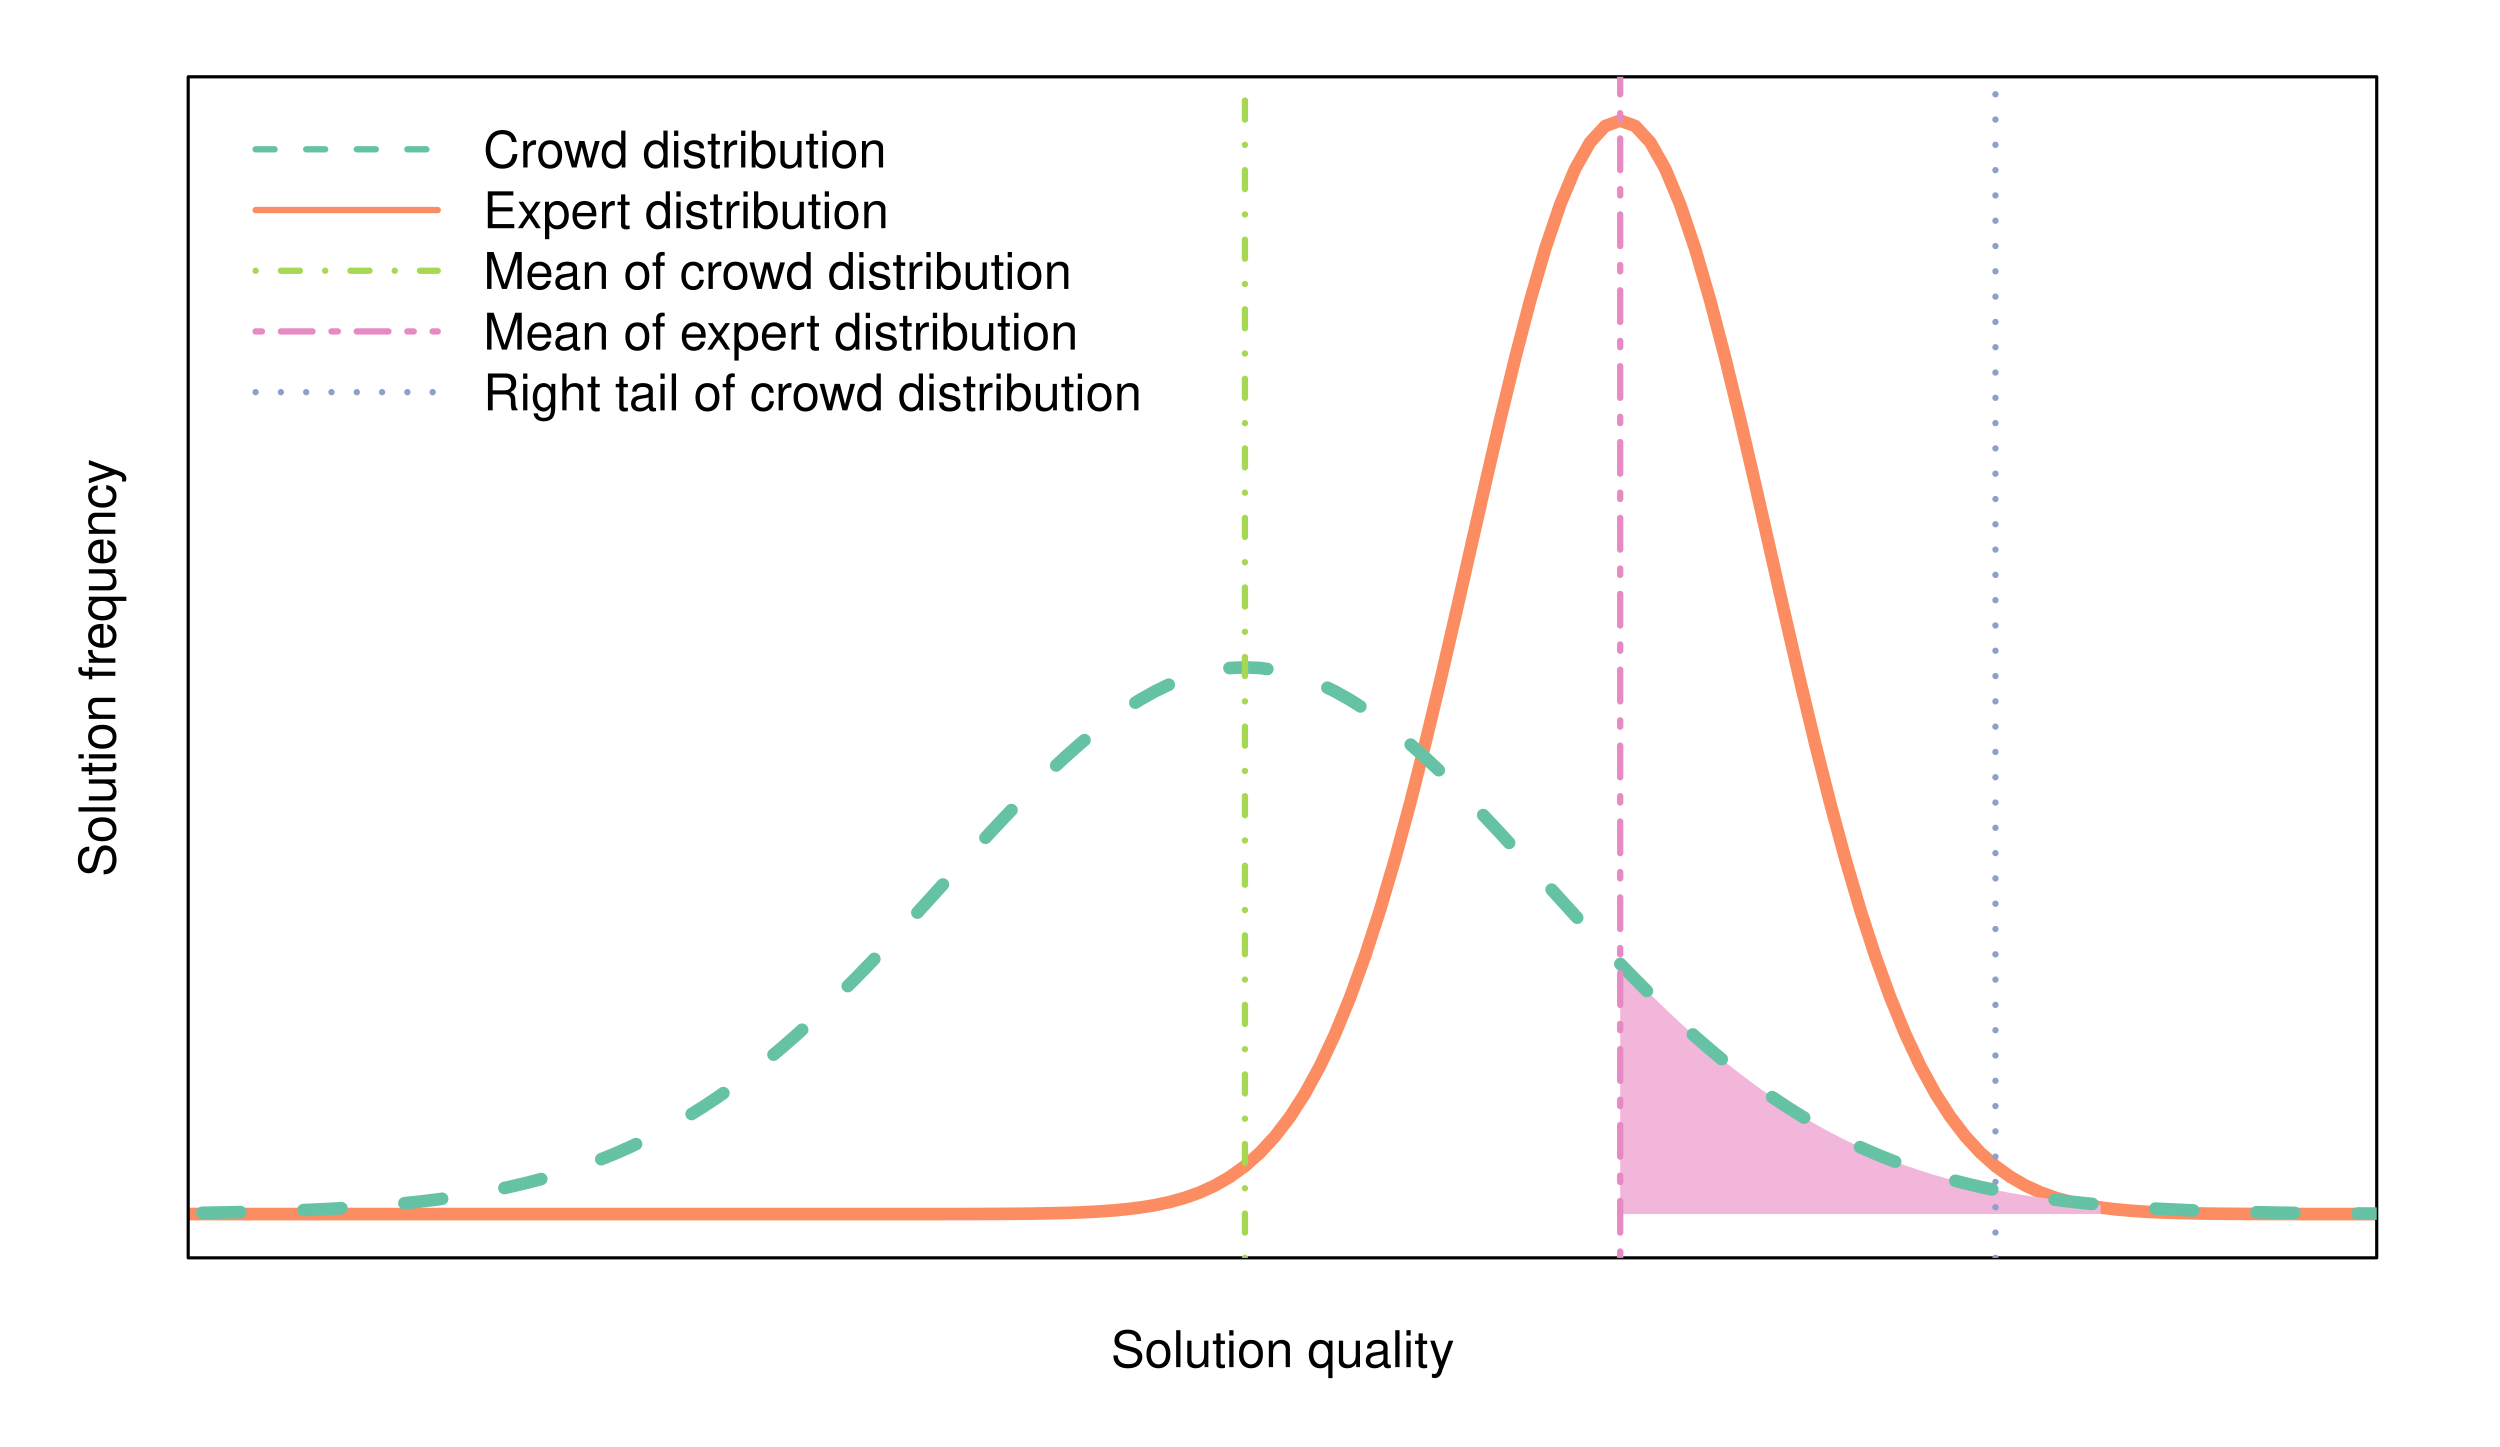
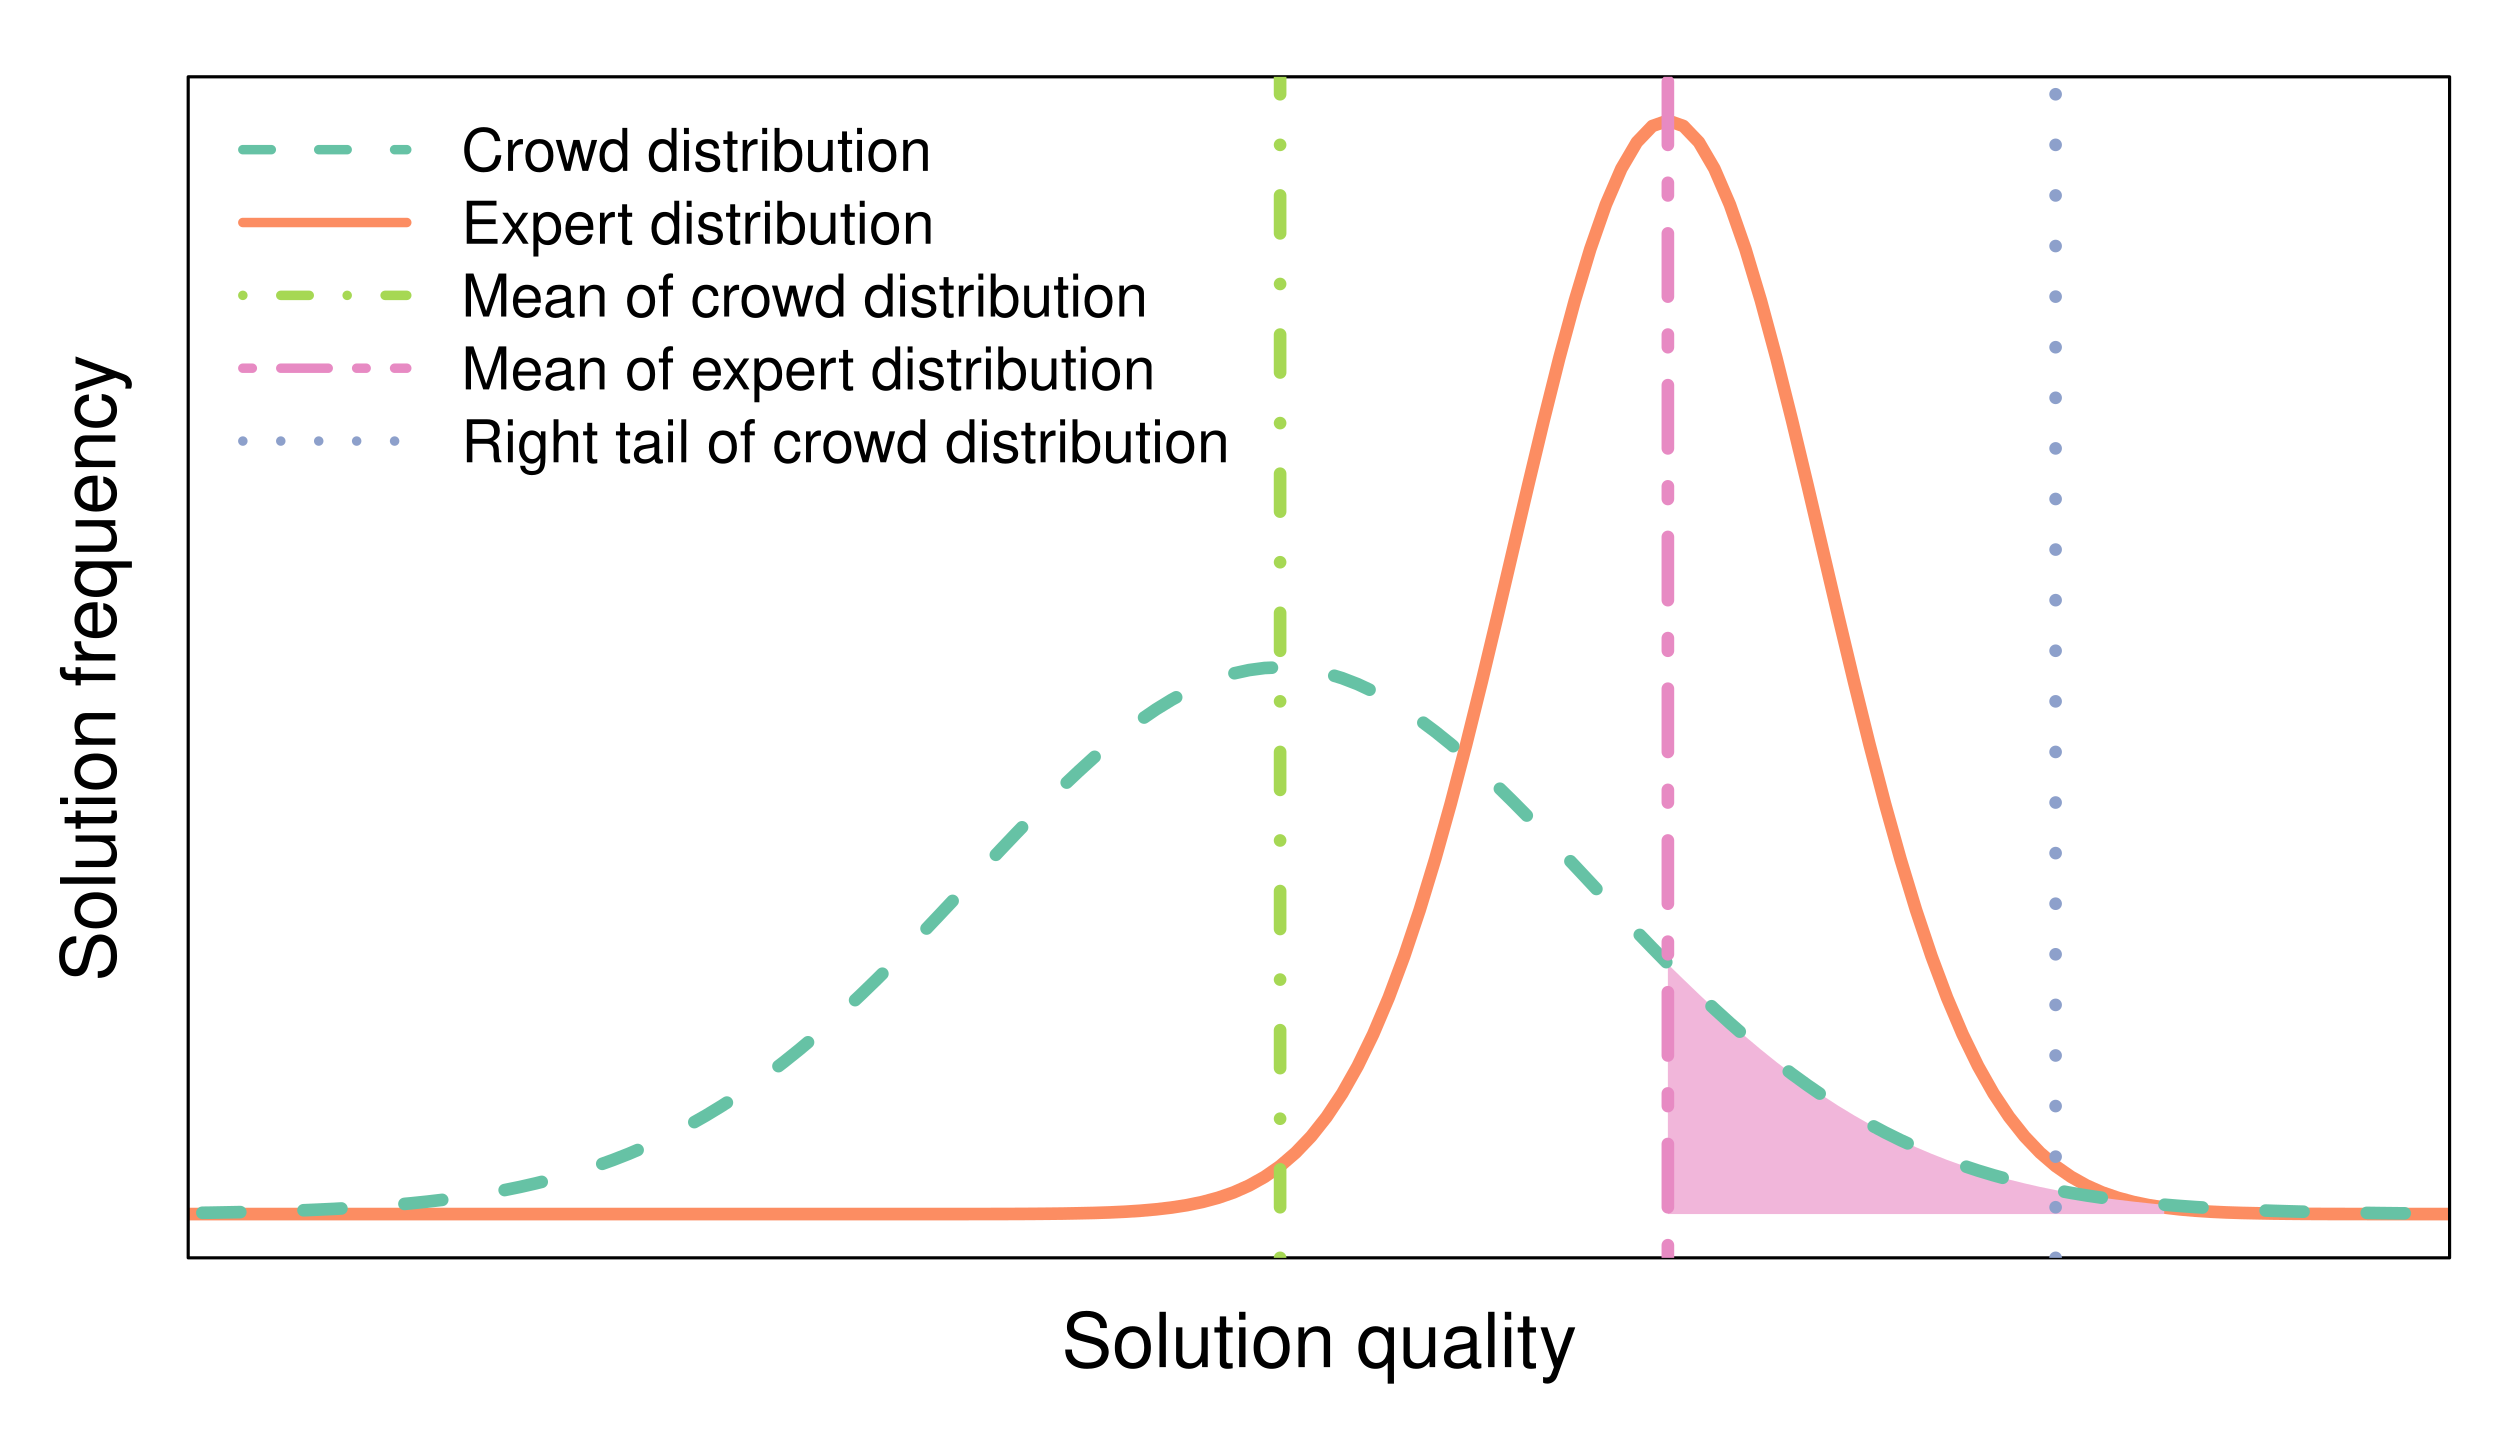
- <svg xmlns="http://www.w3.org/2000/svg" version="1.1" id="svg206" xml:space="preserve" width="790.667" height="457.333" viewBox="0 0 790.667 457.333">
-   <defs id="defs210">
-     <clipPath clipPathUnits="userSpaceOnUse" id="clipPath224">
-       <path d="M 44.64,44.64 H 563.76 V 324.78 H 44.64 Z" id="path222" />
+ <svg xmlns="http://www.w3.org/2000/svg" version="1.1" id="svg160" xml:space="preserve" width="790.667" height="457.333" viewBox="0 0 790.667 457.333">
+   <defs id="defs164">
+     <clipPath clipPathUnits="userSpaceOnUse" id="clipPath178">
+       <path d="m 44.64,44.64 h 536.4 V 324.78 H 44.64 Z" id="path176" />
    </clipPath>
-     <clipPath clipPathUnits="userSpaceOnUse" id="clipPath250">
-       <path d="M 44.64,44.64 H 563.76 V 324.78 H 44.64 Z" id="path248" />
+     <clipPath clipPathUnits="userSpaceOnUse" id="clipPath204">
+       <path d="m 44.64,44.64 h 536.4 V 324.78 H 44.64 Z" id="path202" />
    </clipPath>
  </defs>
-   <g id="g214" transform="matrix(1.333333,0,0,-1.333333,0,457.3333)">
-     <g id="g216" />
-     <g id="g218">
-       <g id="g220" clip-path="url(#clipPath224)">
-         <path d="m 0,55.02 h 3.34 3.56 3.56 3.56 3.56 3.56 3.56 3.56 3.56 3.56 3.56 3.56 3.56 3.56 3.57 3.56 3.56 3.56 3.56 3.56 3.56 3.56 3.56 3.56 3.56 3.56 3.56 3.56 3.56 3.56 3.56 3.56 3.56 3.56 3.57 3.56 3.56 3.56 3.56 3.56 3.56 3.56 3.56 3.56 3.56 3.56 3.56 3.56 3.56 3.56 3.56 3.56 3.56 3.56 3.56 3.57 3.56 3.56 3.56 3.56 3.56 3.56 l 3.56,0.01 h 3.56 l 3.56,0.01 3.56,0.01 3.56,0.02 3.56,0.03 3.56,0.04 3.56,0.07 3.56,0.08 3.56,0.12 3.56,0.17 3.56,0.24 3.56,0.32 3.57,0.43 3.56,0.57 3.56,0.76 3.56,0.99 3.56,1.27 3.56,1.63 3.56,2.06 3.56,2.56 3.56,3.17 3.56,3.85 3.56,4.65 3.56,5.53 3.56,6.51 3.56,7.56 3.56,8.67 3.56,9.82 3.56,10.97 3.56,12.09 3.56,13.14 3.56,14.07 3.57,14.83 3.56,15.39 3.56,15.68 3.56,15.68 3.56,15.35 3.56,14.67 3.56,13.64 3.56,12.25 3.56,10.53 3.56,8.53 3.56,6.28 3.56,3.84 3.56,1.29 3.56,-1.29 3.56,-3.84 3.56,-6.28 3.56,-8.53 3.56,-10.53 3.56,-12.25 3.56,-13.64 3.57,-14.67 3.56,-15.35 3.56,-15.68 3.56,-15.68 3.56,-15.39 3.56,-14.83 3.56,-14.07 3.56,-13.14 3.56,-12.09 3.56,-10.97 3.56,-9.82 3.56,-8.67 3.56,-7.56 3.56,-6.51 3.56,-5.53 3.56,-4.65 3.56,-3.85 3.56,-3.17 3.56,-2.56 3.56,-2.06 3.56,-1.63 3.57,-1.27 3.56,-0.99 3.56,-0.76 3.56,-0.57 3.56,-0.43 3.56,-0.32 3.56,-0.24 3.56,-0.17 3.56,-0.12 3.56,-0.08 3.56,-0.07 3.56,-0.04 3.56,-0.03 3.56,-0.02 3.56,-0.01 3.56,-0.01 h 3.56 l 3.56,-0.01 h 3.56 3.56 3.57 3.56 3.56 3.56 3.56 3.56 3.56 3.56 3.56 3.56 3.18" style="fill:none;stroke:#fc8d62;stroke-width:3;stroke-linecap:round;stroke-linejoin:round;stroke-miterlimit:10;stroke-dasharray:none;stroke-opacity:1" id="path226" />
+   <g id="g168" transform="matrix(1.333333,0,0,-1.333333,0,457.3333)">
+     <g id="g170" />
+     <g id="g172">
+       <g id="g174" clip-path="url(#clipPath178)">
+         <path d="m 0,55.02 h 1.96 3.68 3.68 3.68 3.68 3.68 3.68 3.68 3.68 3.67 3.68 3.68 3.68 3.68 3.68 3.68 3.68 3.68 3.68 3.67 3.68 3.68 3.68 3.68 3.68 3.68 3.68 3.68 3.68 3.67 3.68 3.68 3.68 3.68 3.68 3.68 3.68 3.68 3.68 3.67 3.68 3.68 3.68 3.68 3.68 3.68 3.68 3.68 3.68 3.68 3.67 3.68 3.68 3.68 3.68 3.68 3.68 3.68 3.68 3.68 3.67 3.68 l 3.68,0.01 h 3.68 l 3.68,0.01 3.68,0.01 3.68,0.02 3.68,0.03 3.68,0.04 3.68,0.07 3.67,0.08 3.68,0.12 3.68,0.17 3.68,0.24 3.68,0.32 3.68,0.43 3.68,0.57 3.68,0.76 3.68,0.99 3.68,1.27 3.67,1.63 3.68,2.06 3.68,2.56 3.68,3.17 3.68,3.85 3.68,4.65 3.68,5.53 3.68,6.51 3.68,7.56 3.68,8.67 3.67,9.82 3.68,10.97 3.68,12.09 3.68,13.14 3.68,14.07 3.68,14.83 3.68,15.39 3.68,15.68 3.68,15.68 3.68,15.35 3.67,14.67 3.68,13.64 3.68,12.25 3.68,10.53 3.68,8.53 3.68,6.28 3.68,3.84 3.68,1.29 3.68,-1.29 3.68,-3.84 3.67,-6.28 3.68,-8.53 3.68,-10.53 3.68,-12.25 3.68,-13.64 3.68,-14.67 3.68,-15.35 3.68,-15.68 3.68,-15.68 3.68,-15.39 3.67,-14.83 3.68,-14.07 3.68,-13.14 3.68,-12.09 3.68,-10.97 3.68,-9.82 3.68,-8.67 3.68,-7.56 3.68,-6.51 3.68,-5.53 3.68,-4.65 3.67,-3.85 3.68,-3.17 3.68,-2.56 3.68,-2.06 3.68,-1.63 3.68,-1.27 3.68,-0.99 3.68,-0.76 3.68,-0.57 3.68,-0.43 3.67,-0.32 3.68,-0.24 3.68,-0.17 3.68,-0.12 3.68,-0.08 3.68,-0.07 3.68,-0.04 3.68,-0.03 3.68,-0.02 3.68,-0.01 3.67,-0.01 h 3.68 l 3.68,-0.01 h 3.68 3.68 3.68 3.68 3.68 3.68 3.68 3.39" style="fill:none;stroke:#fc8d62;stroke-width:3;stroke-linecap:round;stroke-linejoin:round;stroke-miterlimit:10;stroke-dasharray:none;stroke-opacity:1" id="path180" />
      </g>
    </g>
-     <g id="g228">
-       <path d="M 44.64,44.64 H 563.76 V 324.78 H 44.64 V 44.64" style="fill:none;stroke:#000000;stroke-width:0.75;stroke-linecap:round;stroke-linejoin:round;stroke-miterlimit:10;stroke-dasharray:none;stroke-opacity:1" id="path230" />
+     <g id="g182">
+       <path d="m 44.64,44.64 h 536.4 V 324.78 H 44.64 V 44.64" style="fill:none;stroke:#000000;stroke-width:0.75;stroke-linecap:round;stroke-linejoin:round;stroke-miterlimit:10;stroke-dasharray:none;stroke-opacity:1" id="path184" />
    </g>
-     <g id="g232" />
-     <g id="g234">
-       <text transform="matrix(1,0,0,-1,263.51,18.72)" style="font-variant:normal;font-weight:normal;font-size:12px;font-family:Helvetica;-inkscape-font-specification:Helvetica;writing-mode:lr-tb;fill:#000000;fill-opacity:1;fill-rule:nonzero;stroke:none" id="text238">
-         <tspan x="0 8.004 14.676 17.34 24.012 27.348 30.012 36.684 43.356 46.692 53.364 60.036 66.708 69.372 72.036 75.372" y="0" id="tspan236">Solution quality</tspan>
+     <g id="g186" />
+     <g id="g188">
+       <text transform="matrix(1,0,0,-1,251.81,18.72)" style="font-variant:normal;font-weight:normal;font-size:18px;font-family:Helvetica;-inkscape-font-specification:Helvetica;writing-mode:lr-tb;fill:#000000;fill-opacity:1;fill-rule:nonzero;stroke:none" id="text192">
+         <tspan x="0 12.006 22.014 26.01 36.018 41.022 45.018 55.026 65.034 70.038 80.046 90.054 100.062 104.058 108.054 113.058" y="0" id="tspan190">Solution quality</tspan>
      </text>
-       <text transform="matrix(0,1,1,0,27.36,135.02)" style="font-variant:normal;font-weight:normal;font-size:12px;font-family:Helvetica;-inkscape-font-specification:Helvetica;writing-mode:lr-tb;fill:#000000;fill-opacity:1;fill-rule:nonzero;stroke:none" id="text242">
-         <tspan x="0 8.004 14.676 17.34 24.012 27.348 30.012 36.684 43.356 46.692 50.028 54.024 60.696 67.368 74.04 80.712 87.384 93.384" y="0" id="tspan240">Solution frequency</tspan>
+       <text transform="matrix(0,1,1,0,27.36,110.17)" style="font-variant:normal;font-weight:normal;font-size:18px;font-family:Helvetica;-inkscape-font-specification:Helvetica;writing-mode:lr-tb;fill:#000000;fill-opacity:1;fill-rule:nonzero;stroke:none" id="text196">
+         <tspan x="0 12.006 22.014 26.01 36.018 41.022 45.018 55.026 65.034 70.038 75.042 81.036 91.044 101.052 111.06 121.068 131.076 140.076" y="0" id="tspan194">Solution frequency</tspan>
      </text>
    </g>
-     <g id="g244">
-       <g id="g246" clip-path="url(#clipPath250)">
-         <path d="m 384.31,114.29 3.56,-3.57 3.56,-3.54 3.56,-3.46 3.56,-3.35 3.56,-3.23 3.56,-3.1 3.56,-2.96 3.57,-2.82 3.56,-2.67 3.56,-2.52 3.56,-2.39 3.56,-2.23 3.56,-2.1 3.56,-1.96 3.56,-1.82 3.56,-1.69 3.56,-1.56 3.56,-1.45 3.56,-1.32 3.56,-1.22 3.56,-1.11 3.56,-1.01 3.56,-0.91 3.56,-0.84 3.56,-0.75 3.56,-0.67 3.56,-0.6 3.56,-0.54 3.57,-0.48 3.56,-0.44 3.56,-0.4 3.56,-0.38 V 55.02 H 384.31 Z" style="fill:#f1b6da;fill-opacity:1;fill-rule:evenodd;stroke:none" id="path252" />
-         <path d="m 0,55.04 h 3.34 l 3.56,0.01 3.56,0.01 3.56,0.01 3.56,0.01 3.56,0.01 3.56,0.02 3.56,0.02 3.56,0.02 3.56,0.03 3.56,0.03 3.56,0.04 3.56,0.05 3.56,0.05 3.57,0.07 3.56,0.07 3.56,0.09 3.56,0.1 3.56,0.11 3.56,0.13 3.56,0.16 3.56,0.17 3.56,0.21 3.56,0.23 3.56,0.26 3.56,0.3 3.56,0.34 3.56,0.38 3.56,0.43 3.56,0.49 3.56,0.54 3.56,0.61 3.56,0.67 3.56,0.75 3.57,0.84 3.56,0.91 3.56,1.01 3.56,1.11 3.56,1.22 3.56,1.32 3.56,1.44 3.56,1.57 3.56,1.69 3.56,1.82 3.56,1.96 3.56,2.09 3.56,2.24 3.56,2.38 3.56,2.53 3.56,2.67 3.56,2.82 3.56,2.95 3.56,3.09 3.56,3.22 3.56,3.35 3.57,3.47 3.56,3.57 3.56,3.66 3.56,3.75 3.56,3.82 3.56,3.88 3.56,3.91 3.56,3.93 3.56,3.93 3.56,3.91 3.56,3.87 3.56,3.8 3.56,3.72 3.56,3.62 3.56,3.48 3.56,3.34 3.56,3.16 3.56,2.96 3.56,2.75 3.56,2.52 3.57,2.26 3.56,2 3.56,1.72 3.56,1.42 3.56,1.12 3.56,0.8 3.56,0.49 3.56,0.16 3.56,-0.16 3.56,-0.49 3.56,-0.8 3.56,-1.12 3.56,-1.42 3.56,-1.72 3.56,-2 3.56,-2.26 3.56,-2.52 3.56,-2.75 3.56,-2.96 3.56,-3.16 3.57,-3.34 3.56,-3.48 3.56,-3.62 3.56,-3.72 3.56,-3.8 3.56,-3.87 3.56,-3.91 3.56,-3.93 3.56,-3.93 3.56,-3.91 3.56,-3.88 3.56,-3.82 3.56,-3.75 3.56,-3.66 3.56,-3.57 3.56,-3.47 3.56,-3.35 3.56,-3.22 3.56,-3.09 3.56,-2.95 3.57,-2.82 3.56,-2.67 3.56,-2.53 3.56,-2.38 3.56,-2.24 3.56,-2.09 3.56,-1.96 3.56,-1.82 3.56,-1.69 3.56,-1.57 3.56,-1.44 3.56,-1.32 3.56,-1.22 3.56,-1.11 3.56,-1.01 3.56,-0.91 3.56,-0.84 3.56,-0.75 3.56,-0.67 3.56,-0.61 3.56,-0.54 3.57,-0.49 3.56,-0.43 3.56,-0.38 3.56,-0.34 3.56,-0.3 3.56,-0.26 3.56,-0.23 3.56,-0.21 3.56,-0.17 3.56,-0.16 3.56,-0.13 3.56,-0.11 3.56,-0.1 3.56,-0.09 3.56,-0.07 3.56,-0.07 3.56,-0.05 3.56,-0.05 3.56,-0.04 3.56,-0.03 3.57,-0.03 3.56,-0.02 3.56,-0.02 3.56,-0.02 3.56,-0.01 3.56,-0.01 3.56,-0.01 3.56,-0.01 3.56,-0.01 h 3.56 3.18" style="fill:none;stroke:#66c2a5;stroke-width:3;stroke-linecap:round;stroke-linejoin:round;stroke-miterlimit:10;stroke-dasharray:9, 15;stroke-dashoffset:0;stroke-opacity:1" id="path254" />
-         <path d="M 295.3,44.64 V 324.78" style="fill:none;stroke:#a6d854;stroke-width:1.5;stroke-linecap:round;stroke-linejoin:round;stroke-miterlimit:10;stroke-dasharray:0, 6, 4.5, 6;stroke-dashoffset:0;stroke-opacity:1" id="path256" />
-         <path d="M 384.31,44.64 V 324.78" style="fill:none;stroke:#e78ac3;stroke-width:1.5;stroke-linecap:round;stroke-linejoin:round;stroke-miterlimit:10;stroke-dasharray:1.5, 4.5, 7.5, 4.5;stroke-dashoffset:0;stroke-opacity:1" id="path258" />
-         <path d="M 473.32,44.64 V 324.78" style="fill:none;stroke:#8da0cb;stroke-width:1.5;stroke-linecap:round;stroke-linejoin:round;stroke-miterlimit:10;stroke-dasharray:0, 6;stroke-dashoffset:0;stroke-opacity:1" id="path260" />
-         <path d="m 60.63,307.58 h 43.2" style="fill:none;stroke:#66c2a5;stroke-width:1.5;stroke-linecap:round;stroke-linejoin:round;stroke-miterlimit:10;stroke-dasharray:4.5, 7.5;stroke-dashoffset:0;stroke-opacity:1" id="path262" />
-         <path d="m 60.63,293.18 h 43.2" style="fill:none;stroke:#fc8d62;stroke-width:1.5;stroke-linecap:round;stroke-linejoin:round;stroke-miterlimit:10;stroke-dasharray:none;stroke-opacity:1" id="path264" />
-         <path d="m 60.63,278.78 h 43.2" style="fill:none;stroke:#a6d854;stroke-width:1.5;stroke-linecap:round;stroke-linejoin:round;stroke-miterlimit:10;stroke-dasharray:0, 6, 4.5, 6;stroke-dashoffset:0;stroke-opacity:1" id="path266" />
-         <path d="m 60.63,264.38 h 43.2" style="fill:none;stroke:#e78ac3;stroke-width:1.5;stroke-linecap:round;stroke-linejoin:round;stroke-miterlimit:10;stroke-dasharray:1.5, 4.5, 7.5, 4.5;stroke-dashoffset:0;stroke-opacity:1" id="path268" />
-         <path d="m 60.63,249.98 h 43.2" style="fill:none;stroke:#8da0cb;stroke-width:1.5;stroke-linecap:round;stroke-linejoin:round;stroke-miterlimit:10;stroke-dasharray:0, 6;stroke-dashoffset:0;stroke-opacity:1" id="path270" />
-         <text transform="matrix(1,0,0,-1,114.63,303.27)" style="font-variant:normal;font-weight:normal;font-size:12px;font-family:Helvetica;-inkscape-font-specification:Helvetica;writing-mode:lr-tb;fill:#000000;fill-opacity:1;fill-rule:nonzero;stroke:none" id="text274">
-           <tspan x="0 8.664 12.66 19.152 27.816 34.488 37.824 44.496 47.16 53.16 56.496 60.672 63.336 69.768 76.44 79.776 82.44 89.112" y="0" id="tspan272">Crowd distribution</tspan>
+     <g id="g198">
+       <g id="g200" clip-path="url(#clipPath204)">
+         <path d="m 395.62,114.29 3.68,-3.57 3.68,-3.54 3.67,-3.46 3.68,-3.35 3.68,-3.23 3.68,-3.1 3.68,-2.96 3.68,-2.82 3.68,-2.67 3.68,-2.52 3.68,-2.39 3.68,-2.23 3.67,-2.1 3.68,-1.96 3.68,-1.82 3.68,-1.69 3.68,-1.56 3.68,-1.45 3.68,-1.32 3.68,-1.22 3.68,-1.11 3.68,-1.01 3.68,-0.91 3.67,-0.84 3.68,-0.75 3.68,-0.67 3.68,-0.6 3.68,-0.54 3.68,-0.48 3.68,-0.44 3.68,-0.4 3.68,-0.38 V 55.02 H 395.62 Z" style="fill:#f1b6da;fill-opacity:1;fill-rule:evenodd;stroke:none" id="path206" />
+         <path d="m 0,55.04 h 1.96 l 3.68,0.01 3.68,0.01 3.68,0.01 3.68,0.01 3.68,0.01 3.68,0.02 3.68,0.02 3.68,0.02 3.67,0.03 3.68,0.03 3.68,0.04 3.68,0.05 3.68,0.05 3.68,0.07 3.68,0.07 3.68,0.09 3.68,0.1 3.68,0.11 3.67,0.13 3.68,0.16 3.68,0.17 3.68,0.21 3.68,0.23 3.68,0.26 3.68,0.3 3.68,0.34 3.68,0.38 3.68,0.43 3.67,0.49 3.68,0.54 3.68,0.61 3.68,0.67 3.68,0.75 3.68,0.84 3.68,0.91 3.68,1.01 3.68,1.11 3.68,1.22 3.67,1.32 3.68,1.44 3.68,1.57 3.68,1.69 3.68,1.82 3.68,1.96 3.68,2.09 3.68,2.24 3.68,2.38 3.68,2.53 3.68,2.67 3.67,2.82 3.68,2.95 3.68,3.09 3.68,3.22 3.68,3.35 3.68,3.47 3.68,3.57 3.68,3.66 3.68,3.75 3.68,3.82 3.67,3.88 3.68,3.91 3.68,3.93 3.68,3.93 3.68,3.91 3.68,3.87 3.68,3.8 3.68,3.72 3.68,3.62 3.68,3.48 3.67,3.34 3.68,3.16 3.68,2.96 3.68,2.75 3.68,2.52 3.68,2.26 3.68,2 3.68,1.72 3.68,1.42 3.68,1.12 3.67,0.8 3.68,0.49 3.68,0.16 3.68,-0.16 3.68,-0.49 3.68,-0.8 3.68,-1.12 3.68,-1.42 3.68,-1.72 3.68,-2 3.67,-2.26 3.68,-2.52 3.68,-2.75 3.68,-2.96 3.68,-3.16 3.68,-3.34 3.68,-3.48 3.68,-3.62 3.68,-3.72 3.68,-3.8 3.67,-3.87 3.68,-3.91 3.68,-3.93 3.68,-3.93 3.68,-3.91 3.68,-3.88 3.68,-3.82 3.68,-3.75 3.68,-3.66 3.68,-3.57 3.67,-3.47 3.68,-3.35 3.68,-3.22 3.68,-3.09 3.68,-2.95 3.68,-2.82 3.68,-2.67 3.68,-2.53 3.68,-2.38 3.68,-2.24 3.67,-2.09 3.68,-1.96 3.68,-1.82 3.68,-1.69 3.68,-1.57 3.68,-1.44 3.68,-1.32 3.68,-1.22 3.68,-1.11 3.68,-1.01 3.68,-0.91 3.67,-0.84 3.68,-0.75 3.68,-0.67 3.68,-0.61 3.68,-0.54 3.68,-0.49 3.68,-0.43 3.68,-0.38 3.68,-0.34 3.68,-0.3 3.67,-0.26 3.68,-0.23 3.68,-0.21 3.68,-0.17 3.68,-0.16 3.68,-0.13 3.68,-0.11 3.68,-0.1 3.68,-0.09 3.68,-0.07 3.67,-0.07 3.68,-0.05 3.68,-0.05 3.68,-0.04 3.68,-0.03 3.68,-0.03 3.68,-0.02 3.68,-0.02 3.68,-0.02 3.68,-0.01 3.39,-0.01" style="fill:none;stroke:#66c2a5;stroke-width:3;stroke-linecap:round;stroke-linejoin:round;stroke-miterlimit:10;stroke-dasharray:9, 15;stroke-dashoffset:0;stroke-opacity:1" id="path208" />
+         <path d="M 303.64,44.64 V 324.78" style="fill:none;stroke:#a6d854;stroke-width:3;stroke-linecap:round;stroke-linejoin:round;stroke-miterlimit:10;stroke-dasharray:0, 12, 9, 12;stroke-dashoffset:0;stroke-opacity:1" id="path210" />
+         <path d="M 395.62,44.64 V 324.78" style="fill:none;stroke:#e78ac3;stroke-width:3;stroke-linecap:round;stroke-linejoin:round;stroke-miterlimit:10;stroke-dasharray:3, 9, 15, 9;stroke-dashoffset:0;stroke-opacity:1" id="path212" />
+         <path d="M 487.59,44.64 V 324.78" style="fill:none;stroke:#8da0cb;stroke-width:3;stroke-linecap:round;stroke-linejoin:round;stroke-miterlimit:10;stroke-dasharray:0, 12;stroke-dashoffset:0;stroke-opacity:1" id="path214" />
+         <path d="M 57.6,307.5 H 96.48" style="fill:none;stroke:#66c2a5;stroke-width:2.25;stroke-linecap:round;stroke-linejoin:round;stroke-miterlimit:10;stroke-dasharray:6.75, 11.25;stroke-dashoffset:0;stroke-opacity:1" id="path216" />
+         <path d="M 57.6,290.22 H 96.48" style="fill:none;stroke:#fc8d62;stroke-width:2.25;stroke-linecap:round;stroke-linejoin:round;stroke-miterlimit:10;stroke-dasharray:none;stroke-opacity:1" id="path218" />
+         <path d="M 57.6,272.94 H 96.48" style="fill:none;stroke:#a6d854;stroke-width:2.25;stroke-linecap:round;stroke-linejoin:round;stroke-miterlimit:10;stroke-dasharray:0, 9, 6.75, 9;stroke-dashoffset:0;stroke-opacity:1" id="path220" />
+         <path d="M 57.6,255.66 H 96.48" style="fill:none;stroke:#e78ac3;stroke-width:2.25;stroke-linecap:round;stroke-linejoin:round;stroke-miterlimit:10;stroke-dasharray:2.25, 6.75, 11.25, 6.75;stroke-dashoffset:0;stroke-opacity:1" id="path222" />
+         <path d="M 57.6,238.38 H 96.48" style="fill:none;stroke:#8da0cb;stroke-width:2.25;stroke-linecap:round;stroke-linejoin:round;stroke-miterlimit:10;stroke-dasharray:0, 9;stroke-dashoffset:0;stroke-opacity:1" id="path224" />
+         <text transform="matrix(1,0,0,-1,109.44,302.47)" style="font-variant:normal;font-weight:normal;font-size:14px;font-family:Helvetica;-inkscape-font-specification:Helvetica;writing-mode:lr-tb;fill:#000000;fill-opacity:1;fill-rule:nonzero;stroke:none" id="text228">
+           <tspan x="0 10.108 14.77 22.344 32.452 40.236 44.128 51.912 55.02 62.02 65.912 70.784 73.892 81.396 89.18 93.072 96.18 103.964" y="0" id="tspan226">Crowd distribution</tspan>
        </text>
-         <text transform="matrix(1,0,0,-1,114.63,288.87)" style="font-variant:normal;font-weight:normal;font-size:12px;font-family:Helvetica;-inkscape-font-specification:Helvetica;writing-mode:lr-tb;fill:#000000;fill-opacity:1;fill-rule:nonzero;stroke:none" id="text278">
-           <tspan x="0 8.004 14.004 20.676 27.348 31.824 35.16 38.496 45.168 47.832 53.832 57.168 61.344 64.008 70.44 77.112 80.448 83.112 89.784" y="0" id="tspan276">Expert distribution</tspan>
+         <text transform="matrix(1,0,0,-1,109.44,285.19)" style="font-variant:normal;font-weight:normal;font-size:14px;font-family:Helvetica;-inkscape-font-specification:Helvetica;writing-mode:lr-tb;fill:#000000;fill-opacity:1;fill-rule:nonzero;stroke:none" id="text232">
+           <tspan x="0 9.338 16.338 24.122 31.906 37.128 41.02 44.912 52.696 55.804 62.804 66.696 71.568 74.676 82.18 89.964 93.856 96.964 104.748" y="0" id="tspan230">Expert distribution</tspan>
        </text>
-         <text transform="matrix(1,0,0,-1,114.63,274.47)" style="font-variant:normal;font-weight:normal;font-size:12px;font-family:Helvetica;-inkscape-font-specification:Helvetica;writing-mode:lr-tb;fill:#000000;fill-opacity:1;fill-rule:nonzero;stroke:none" id="text282">
-           <tspan x="0 9.996 16.668 23.34 30.012 33.348 40.02 43.356 46.692 52.692 56.688 63.18 71.844 78.516 81.852 88.524 91.188 97.188 100.524 104.7 107.364 113.796 120.468 123.804 126.468 133.14" y="0" id="tspan280">Mean of crowd distribution</tspan>
+         <text transform="matrix(1,0,0,-1,109.44,267.91)" style="font-variant:normal;font-weight:normal;font-size:14px;font-family:Helvetica;-inkscape-font-specification:Helvetica;writing-mode:lr-tb;fill:#000000;fill-opacity:1;fill-rule:nonzero;stroke:none" id="text236">
+           <tspan x="0 11.662 19.446 27.23 35.014 38.906 46.69 50.582 54.474 61.474 66.136 73.71 83.818 91.602 95.494 103.278 106.386 113.386 117.278 122.15 125.258 132.762 140.546 144.438 147.546 155.33" y="0" id="tspan234">Mean of crowd distribution</tspan>
        </text>
-         <text transform="matrix(1,0,0,-1,114.63,260.07)" style="font-variant:normal;font-weight:normal;font-size:12px;font-family:Helvetica;-inkscape-font-specification:Helvetica;writing-mode:lr-tb;fill:#000000;fill-opacity:1;fill-rule:nonzero;stroke:none" id="text286">
-           <tspan x="0 9.996 16.668 23.34 30.012 33.348 40.02 43.356 46.692 53.004 59.004 65.676 72.348 76.824 80.16 83.496 90.168 92.832 98.832 102.168 106.344 109.008 115.44 122.112 125.448 128.112 134.784" y="0" id="tspan284">Mean of expert distribution</tspan>
+         <text transform="matrix(1,0,0,-1,109.44,250.63)" style="font-variant:normal;font-weight:normal;font-size:14px;font-family:Helvetica;-inkscape-font-specification:Helvetica;writing-mode:lr-tb;fill:#000000;fill-opacity:1;fill-rule:nonzero;stroke:none" id="text240">
+           <tspan x="0 11.662 19.446 27.23 35.014 38.906 46.69 50.582 54.474 61.838 68.838 76.622 84.406 89.628 93.52 97.412 105.196 108.304 115.304 119.196 124.068 127.176 134.68 142.464 146.356 149.464 157.248" y="0" id="tspan238">Mean of expert distribution</tspan>
        </text>
-         <text transform="matrix(1,0,0,-1,114.63,245.67)" style="font-variant:normal;font-weight:normal;font-size:12px;font-family:Helvetica;-inkscape-font-specification:Helvetica;writing-mode:lr-tb;fill:#000000;fill-opacity:1;fill-rule:nonzero;stroke:none" id="text290">
-           <tspan x="0 8.664 11.328 18 24.672 28.008 31.344 34.68 41.352 44.016 46.68 50.016 56.688 60.024 63.36 69.36 73.356 79.848 88.512 95.184 98.52 105.192 107.856 113.856 117.192 121.368 124.032 130.464 137.136 140.472 143.136 149.808" y="0" id="tspan288">Right tail of crowd distribution</tspan>
+         <text transform="matrix(1,0,0,-1,109.44,233.35)" style="font-variant:normal;font-weight:normal;font-size:14px;font-family:Helvetica;-inkscape-font-specification:Helvetica;writing-mode:lr-tb;fill:#000000;fill-opacity:1;fill-rule:nonzero;stroke:none" id="text244">
+           <tspan x="0 10.108 13.216 21 28.784 32.676 36.568 40.46 48.244 51.352 54.46 58.352 66.136 70.028 73.92 80.92 85.582 93.156 103.264 111.048 114.94 122.724 125.832 132.832 136.724 141.596 144.704 152.208 159.992 163.884 166.992 174.776" y="0" id="tspan242">Right tail of crowd distribution</tspan>
        </text>
      </g>
    </g>
  </g>
</svg>
